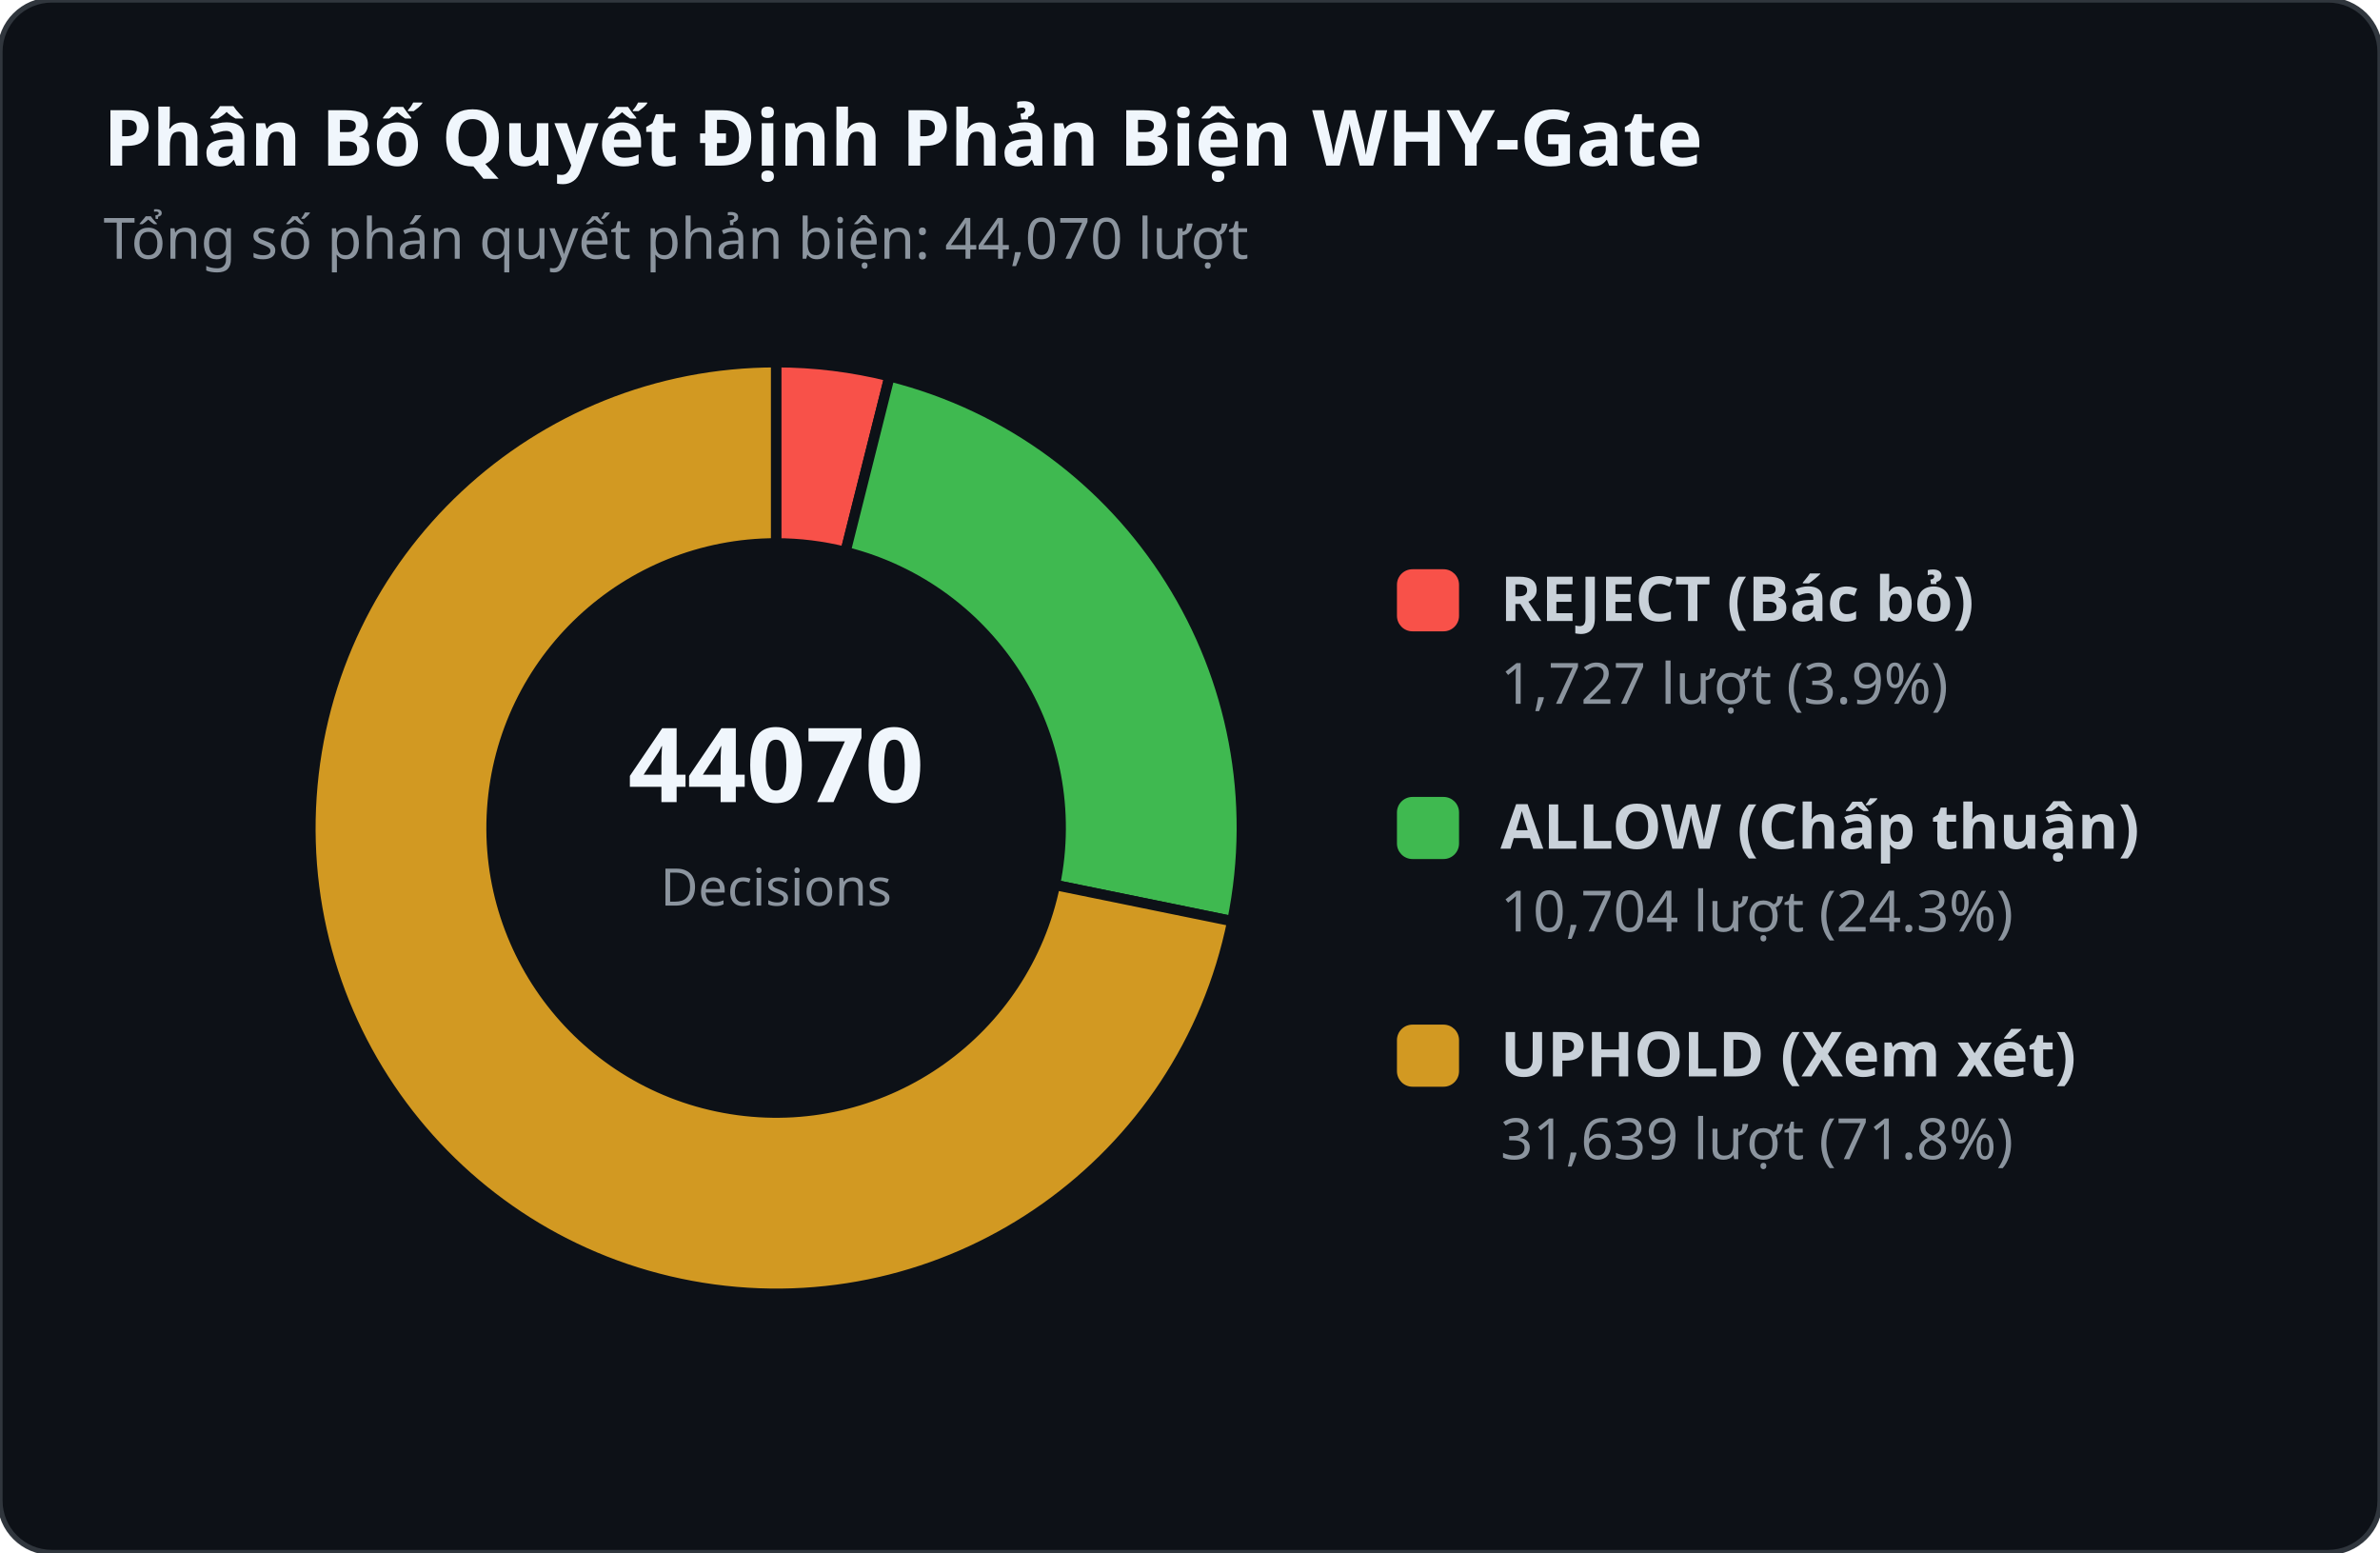
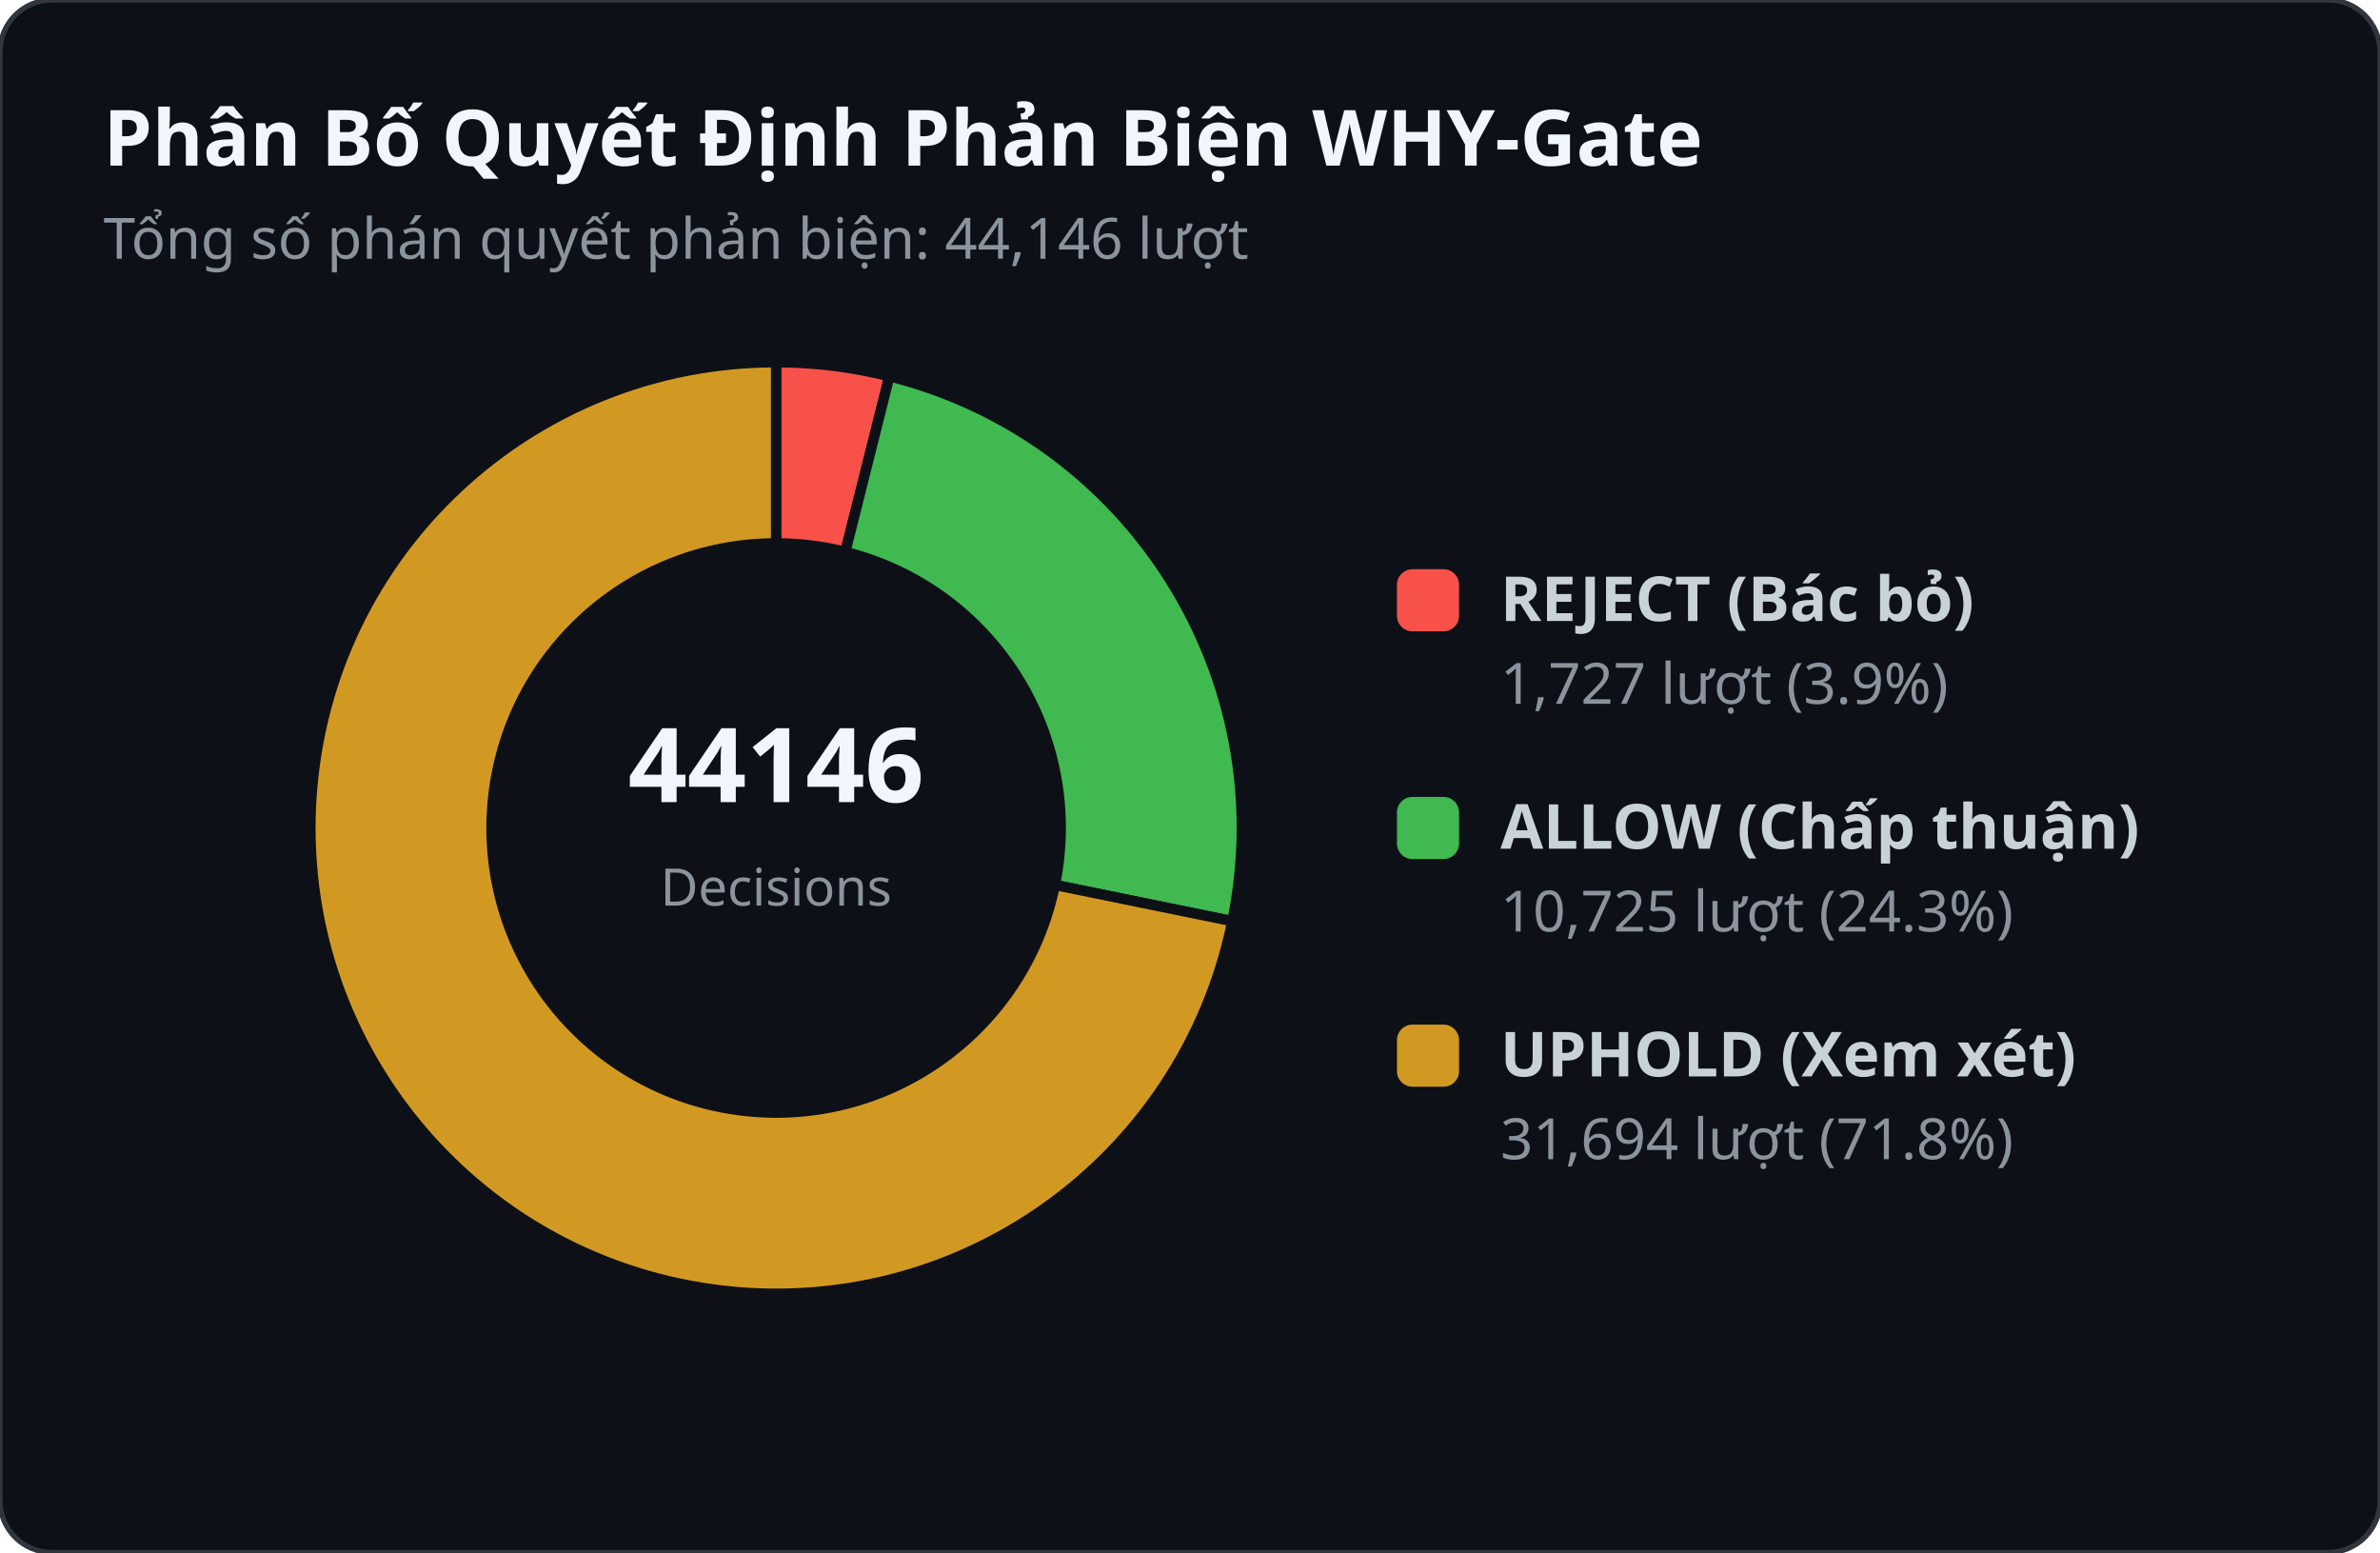
<svg xmlns="http://www.w3.org/2000/svg" width="460" height="300" viewBox="0 0 460 300">
  <rect width="460" height="300" rx="10" fill="#0d1117" stroke="#30363d" stroke-width="1" />
  <text x="20" y="32" font-family="sans-serif" font-size="15" font-weight="600" fill="#f0f6fc">Phân Bố Quyết Định Phản Biện WHY-Gate</text>
-   <text x="20" y="50" font-family="sans-serif" font-size="11" fill="#8b949e">Tổng số phán quyết phản biện: 44,070 lượt</text>
+   <text x="20" y="50" font-family="sans-serif" font-size="11" fill="#8b949e">Tổng số phán quyết phản biện: 44,146 lượt</text>
  <circle cx="150" cy="160" r="90" fill="none" stroke="#30363d" stroke-width="1" />
-   <path d="M 150.00 70.00 A 90 90 0 0 1 171.94 72.71 L 163.41 106.66 A 55 55 0 0 0 150.00 105.00 Z" fill="#f85149" stroke="#0d1117" stroke-width="2" />
-   <path d="M 171.94 72.71 A 90 90 0 0 1 238.18 178.01 L 203.89 171.01 A 55 55 0 0 0 163.41 106.66 Z" fill="#3fb950" stroke="#0d1117" stroke-width="2" />
+   <path d="M 150.00 70.00 A 90 90 0 0 1 171.90 72.71 L 163.38 106.65 A 55 55 0 0 0 150.00 105.00 Z" fill="#f85149" stroke="#0d1117" stroke-width="2" />
+   <path d="M 171.90 72.71 A 90 90 0 0 1 238.18 178.01 L 203.89 171.01 A 55 55 0 0 0 163.38 106.65 Z" fill="#3fb950" stroke="#0d1117" stroke-width="2" />
  <path d="M 238.18 178.01 A 90 90 0 1 1 150.00 70.00 L 150.00 105.00 A 55 55 0 1 0 203.89 171.01 Z" fill="#d29922" stroke="#0d1117" stroke-width="2" />
-   <text x="150" y="155" text-anchor="middle" font-family="sans-serif" font-size="20" font-weight="700" fill="#f0f6fc">44070</text>
+   <text x="150" y="155" text-anchor="middle" font-family="sans-serif" font-size="20" font-weight="700" fill="#f0f6fc">44146</text>
  <text x="150" y="175" text-anchor="middle" font-family="sans-serif" font-size="10" fill="#8b949e">Decisions</text>
  <rect x="270" y="110" width="12" height="12" rx="3" fill="#f85149" />
  <text x="290" y="120" font-family="sans-serif" font-size="12" font-weight="600" fill="#c9d1d9">REJECT (Bác bỏ)</text>
  <text x="290" y="136" font-family="sans-serif" font-size="11" fill="#8b949e">1,727 lượt (3.9%)</text>
  <rect x="270" y="154" width="12" height="12" rx="3" fill="#3fb950" />
  <text x="290" y="164" font-family="sans-serif" font-size="12" font-weight="600" fill="#c9d1d9">ALLOW (Chấp thuận)</text>
-   <text x="290" y="180" font-family="sans-serif" font-size="11" fill="#8b949e">10,704 lượt (24.3%)</text>
+   <text x="290" y="180" font-family="sans-serif" font-size="11" fill="#8b949e">10,725 lượt (24.3%)</text>
  <rect x="270" y="198" width="12" height="12" rx="3" fill="#d29922" />
  <text x="290" y="208" font-family="sans-serif" font-size="12" font-weight="600" fill="#c9d1d9">UPHOLD (Xem xét)</text>
-   <text x="290" y="224" font-family="sans-serif" font-size="11" fill="#8b949e">31,639 lượt (71.8%)</text>
+   <text x="290" y="224" font-family="sans-serif" font-size="11" fill="#8b949e">31,694 lượt (71.8%)</text>
</svg>
